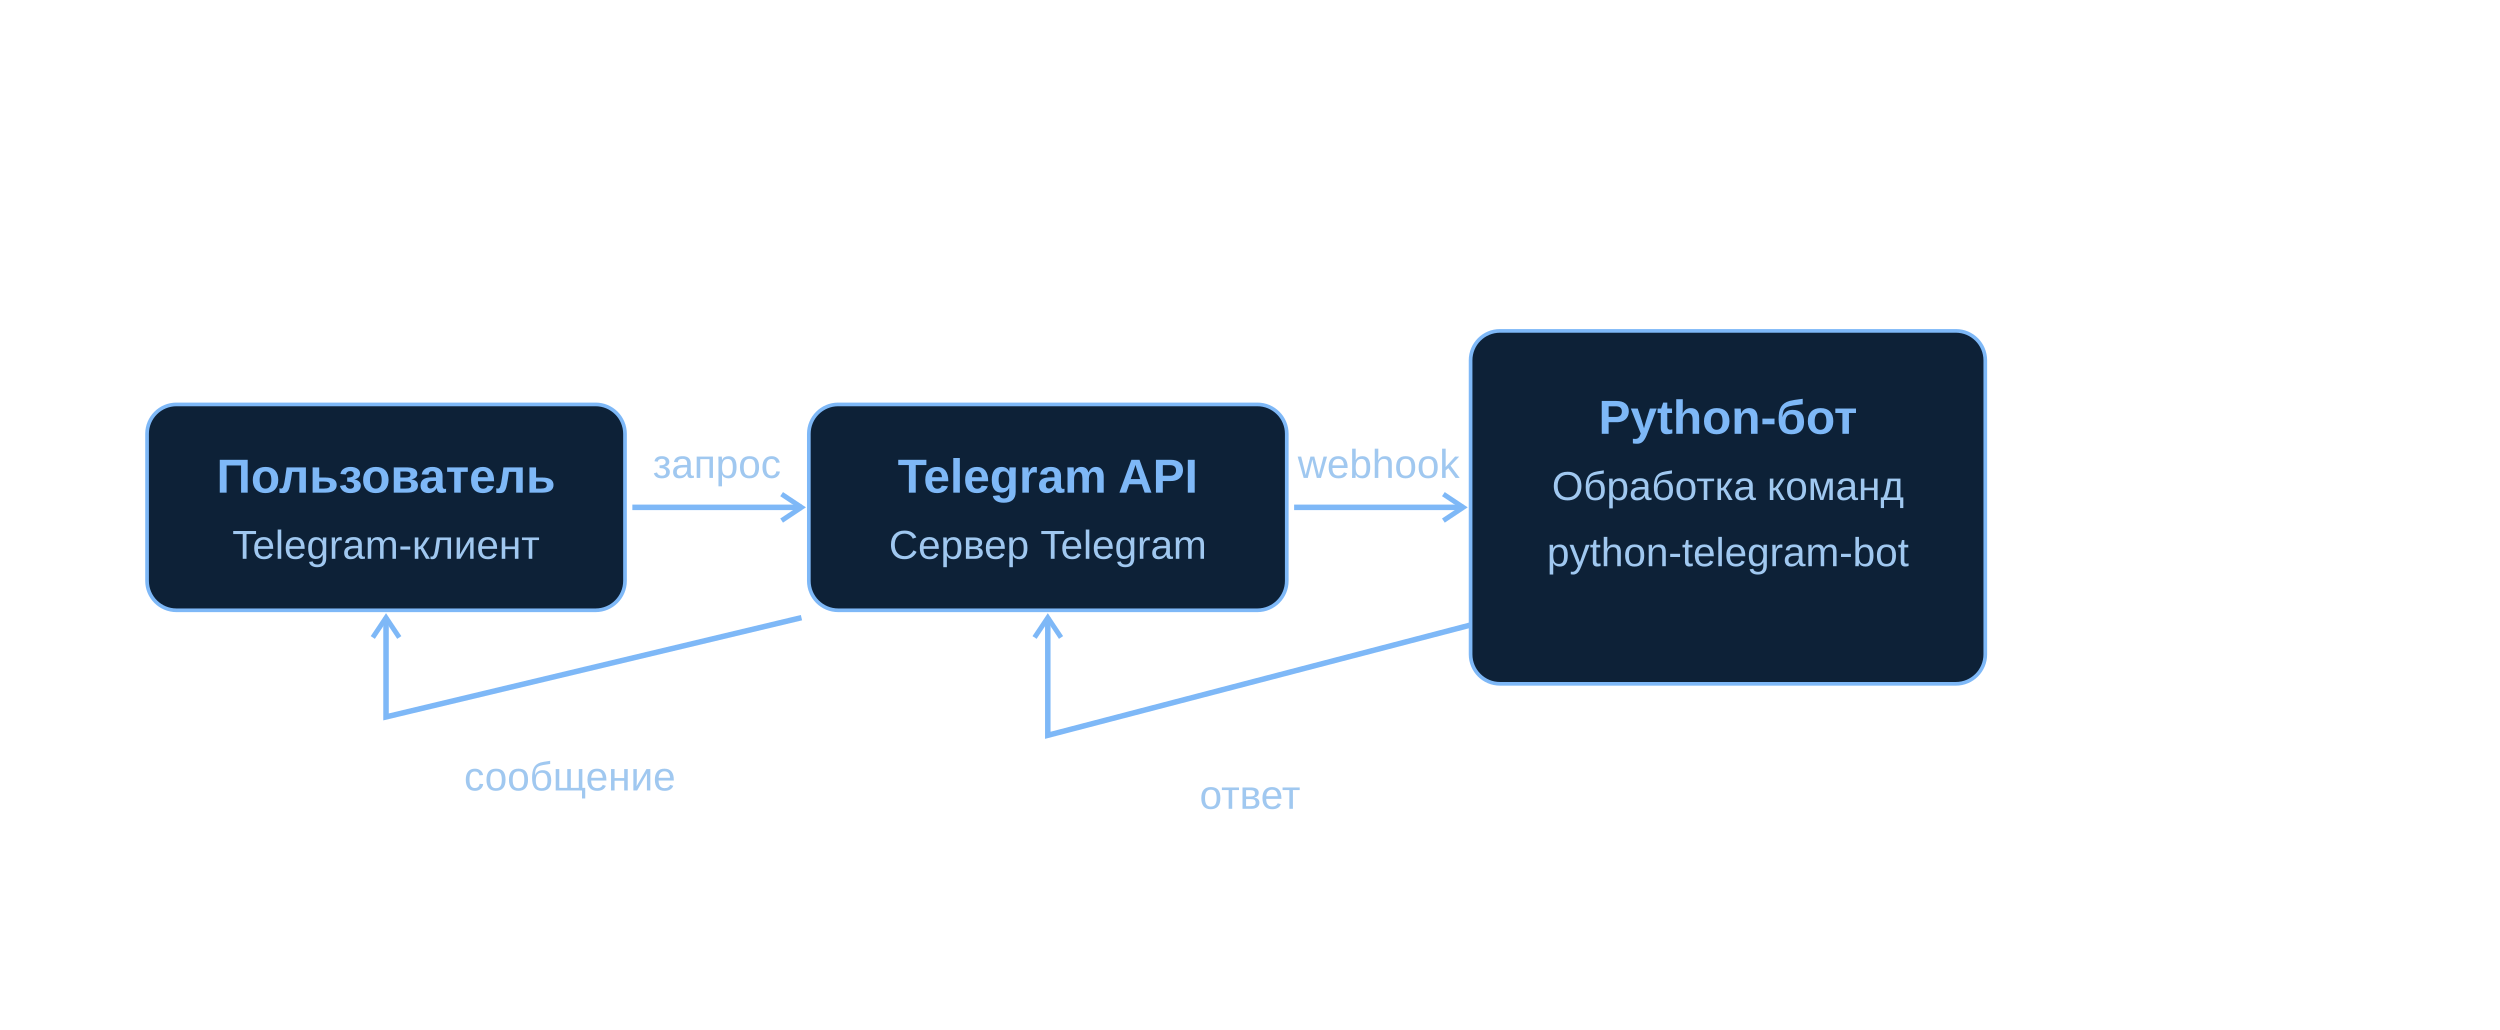
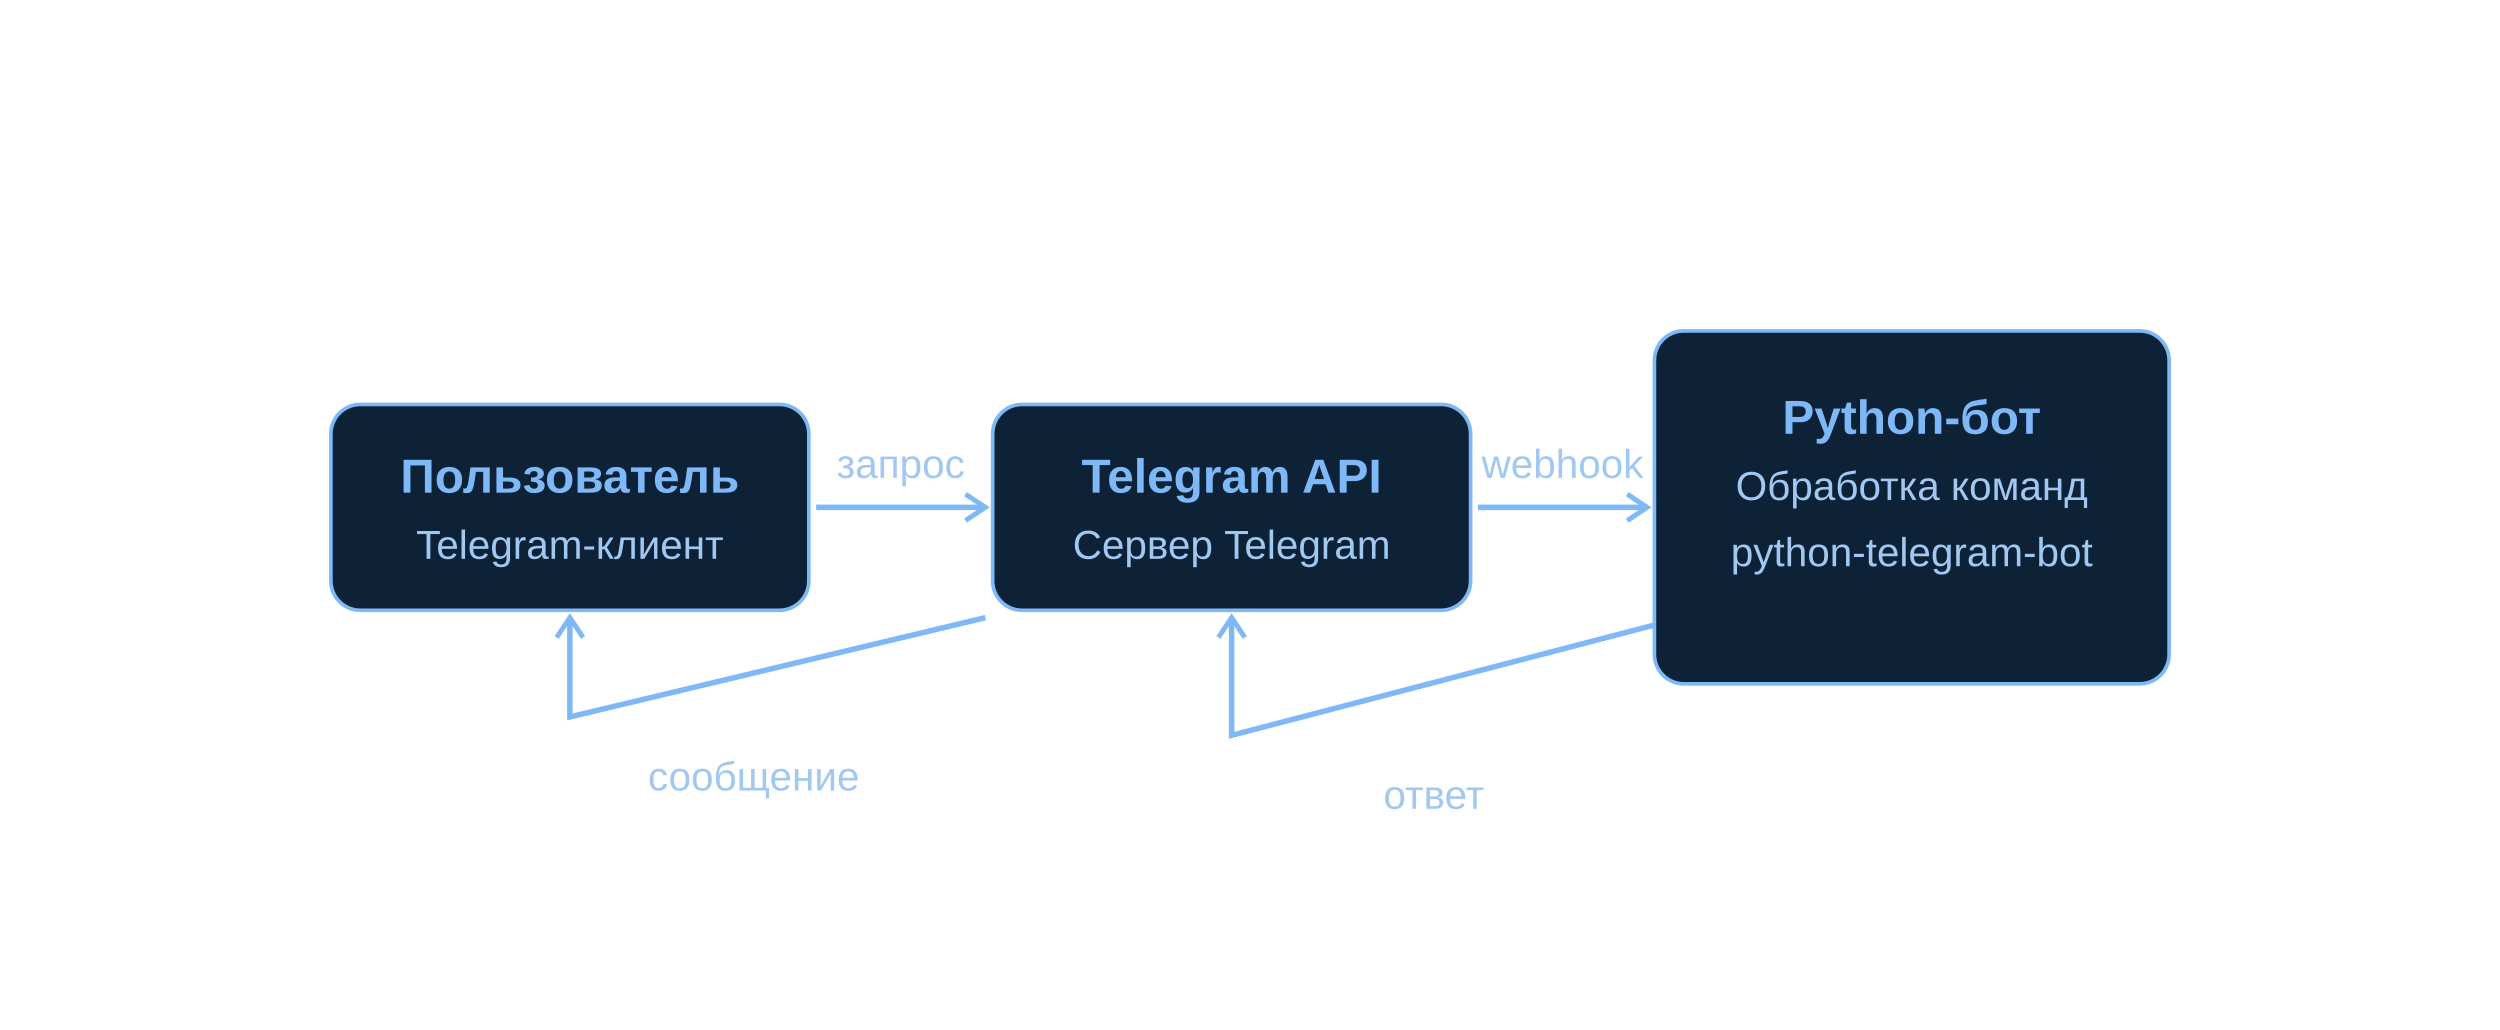
<svg xmlns="http://www.w3.org/2000/svg" width="680" height="280" viewBox="0 0 680 280">
  <defs>
    <marker id="arrow" viewBox="0 0 10 10" refX="8" refY="5" markerWidth="6" markerHeight="6" orient="auto-start-reverse">
      <path d="M2 1L8 5L2 9" fill="none" stroke="#7eb8f7" stroke-width="1.5" />
    </marker>
  </defs>
-   <rect x="40" y="110" width="130" height="56" rx="8" fill="#0d2137" stroke="#7eb8f7" stroke-width="1" />
-   <text font-family="Arial" font-size="13" font-weight="bold" fill="#7eb8f7" x="105" y="134" text-anchor="middle">Пользователь</text>
-   <text font-family="Arial" font-size="11" fill="#a0c8f0" x="105" y="152" text-anchor="middle">Telegram-клиент</text>
-   <rect x="220" y="110" width="130" height="56" rx="8" fill="#0d2137" stroke="#7eb8f7" stroke-width="1" />
-   <text font-family="Arial" font-size="13" font-weight="bold" fill="#7eb8f7" x="285" y="134" text-anchor="middle">Telegram API</text>
-   <text font-family="Arial" font-size="11" fill="#a0c8f0" x="285" y="152" text-anchor="middle">Сервер Telegram</text>
-   <rect x="400" y="90" width="140" height="96" rx="8" fill="#0d2137" stroke="#7eb8f7" stroke-width="1" />
-   <text font-family="Arial" font-size="13" font-weight="bold" fill="#7eb8f7" x="470" y="118" text-anchor="middle">Python-бот</text>
-   <text font-family="Arial" font-size="11" fill="#a0c8f0" x="470" y="136" text-anchor="middle">Обработка команд</text>
-   <text font-family="Arial" font-size="11" fill="#a0c8f0" x="470" y="154" text-anchor="middle">python-telegram-bot</text>
-   <line x1="172" y1="138" x2="218" y2="138" stroke="#7eb8f7" stroke-width="1.5" marker-end="url(#arrow)" />
-   <text font-family="Arial" font-size="11" fill="#a0c8f0" x="195" y="130" text-anchor="middle">запрос</text>
-   <line x1="352" y1="138" x2="398" y2="138" stroke="#7eb8f7" stroke-width="1.5" marker-end="url(#arrow)" />
-   <text font-family="Arial" font-size="11" fill="#a0c8f0" x="375" y="130" text-anchor="middle">webhook</text>
-   <path d="M400 170 L285 200 L285 168" fill="none" stroke="#7eb8f7" stroke-width="1.5" marker-end="url(#arrow)" />
-   <path d="M218 168 L105 195 L105 168" fill="none" stroke="#7eb8f7" stroke-width="1.5" marker-end="url(#arrow)" />
-   <text font-family="Arial" font-size="11" fill="#a0c8f0" x="340" y="220" text-anchor="middle">ответ</text>
-   <text font-family="Arial" font-size="11" fill="#a0c8f0" x="155" y="215" text-anchor="middle">сообщение</text>
+   <rect x="90" y="110" width="130" height="56" rx="8" fill="#0d2137" stroke="#7eb8f7" stroke-width="1" />
+   <text font-family="Arial" font-size="13" font-weight="bold" fill="#7eb8f7" x="155" y="134" text-anchor="middle">Пользователь</text>
+   <text font-family="Arial" font-size="11" fill="#a0c8f0" x="155" y="152" text-anchor="middle">Telegram-клиент</text>
+   <rect x="270" y="110" width="130" height="56" rx="8" fill="#0d2137" stroke="#7eb8f7" stroke-width="1" />
+   <text font-family="Arial" font-size="13" font-weight="bold" fill="#7eb8f7" x="335" y="134" text-anchor="middle">Telegram API</text>
+   <text font-family="Arial" font-size="11" fill="#a0c8f0" x="335" y="152" text-anchor="middle">Сервер Telegram</text>
+   <rect x="450" y="90" width="140" height="96" rx="8" fill="#0d2137" stroke="#7eb8f7" stroke-width="1" />
+   <text font-family="Arial" font-size="13" font-weight="bold" fill="#7eb8f7" x="520" y="118" text-anchor="middle">Python-бот</text>
+   <text font-family="Arial" font-size="11" fill="#a0c8f0" x="520" y="136" text-anchor="middle">Обработка команд</text>
+   <text font-family="Arial" font-size="11" fill="#a0c8f0" x="520" y="154" text-anchor="middle">python-telegram-bot</text>
+   <line x1="222" y1="138" x2="268" y2="138" stroke="#7eb8f7" stroke-width="1.5" marker-end="url(#arrow)" />
+   <text font-family="Arial" font-size="11" fill="#a0c8f0" x="245" y="130" text-anchor="middle">запрос</text>
+   <line x1="402" y1="138" x2="448" y2="138" stroke="#7eb8f7" stroke-width="1.5" marker-end="url(#arrow)" />
+   <text font-family="Arial" font-size="11" fill="#a0c8f0" x="425" y="130" text-anchor="middle">webhook</text>
+   <path d="M450 170 L335 200 L335 168" fill="none" stroke="#7eb8f7" stroke-width="1.5" marker-end="url(#arrow)" />
+   <path d="M268 168 L155 195 L155 168" fill="none" stroke="#7eb8f7" stroke-width="1.5" marker-end="url(#arrow)" />
+   <text font-family="Arial" font-size="11" fill="#a0c8f0" x="390" y="220" text-anchor="middle">ответ</text>
+   <text font-family="Arial" font-size="11" fill="#a0c8f0" x="205" y="215" text-anchor="middle">сообщение</text>
</svg>
